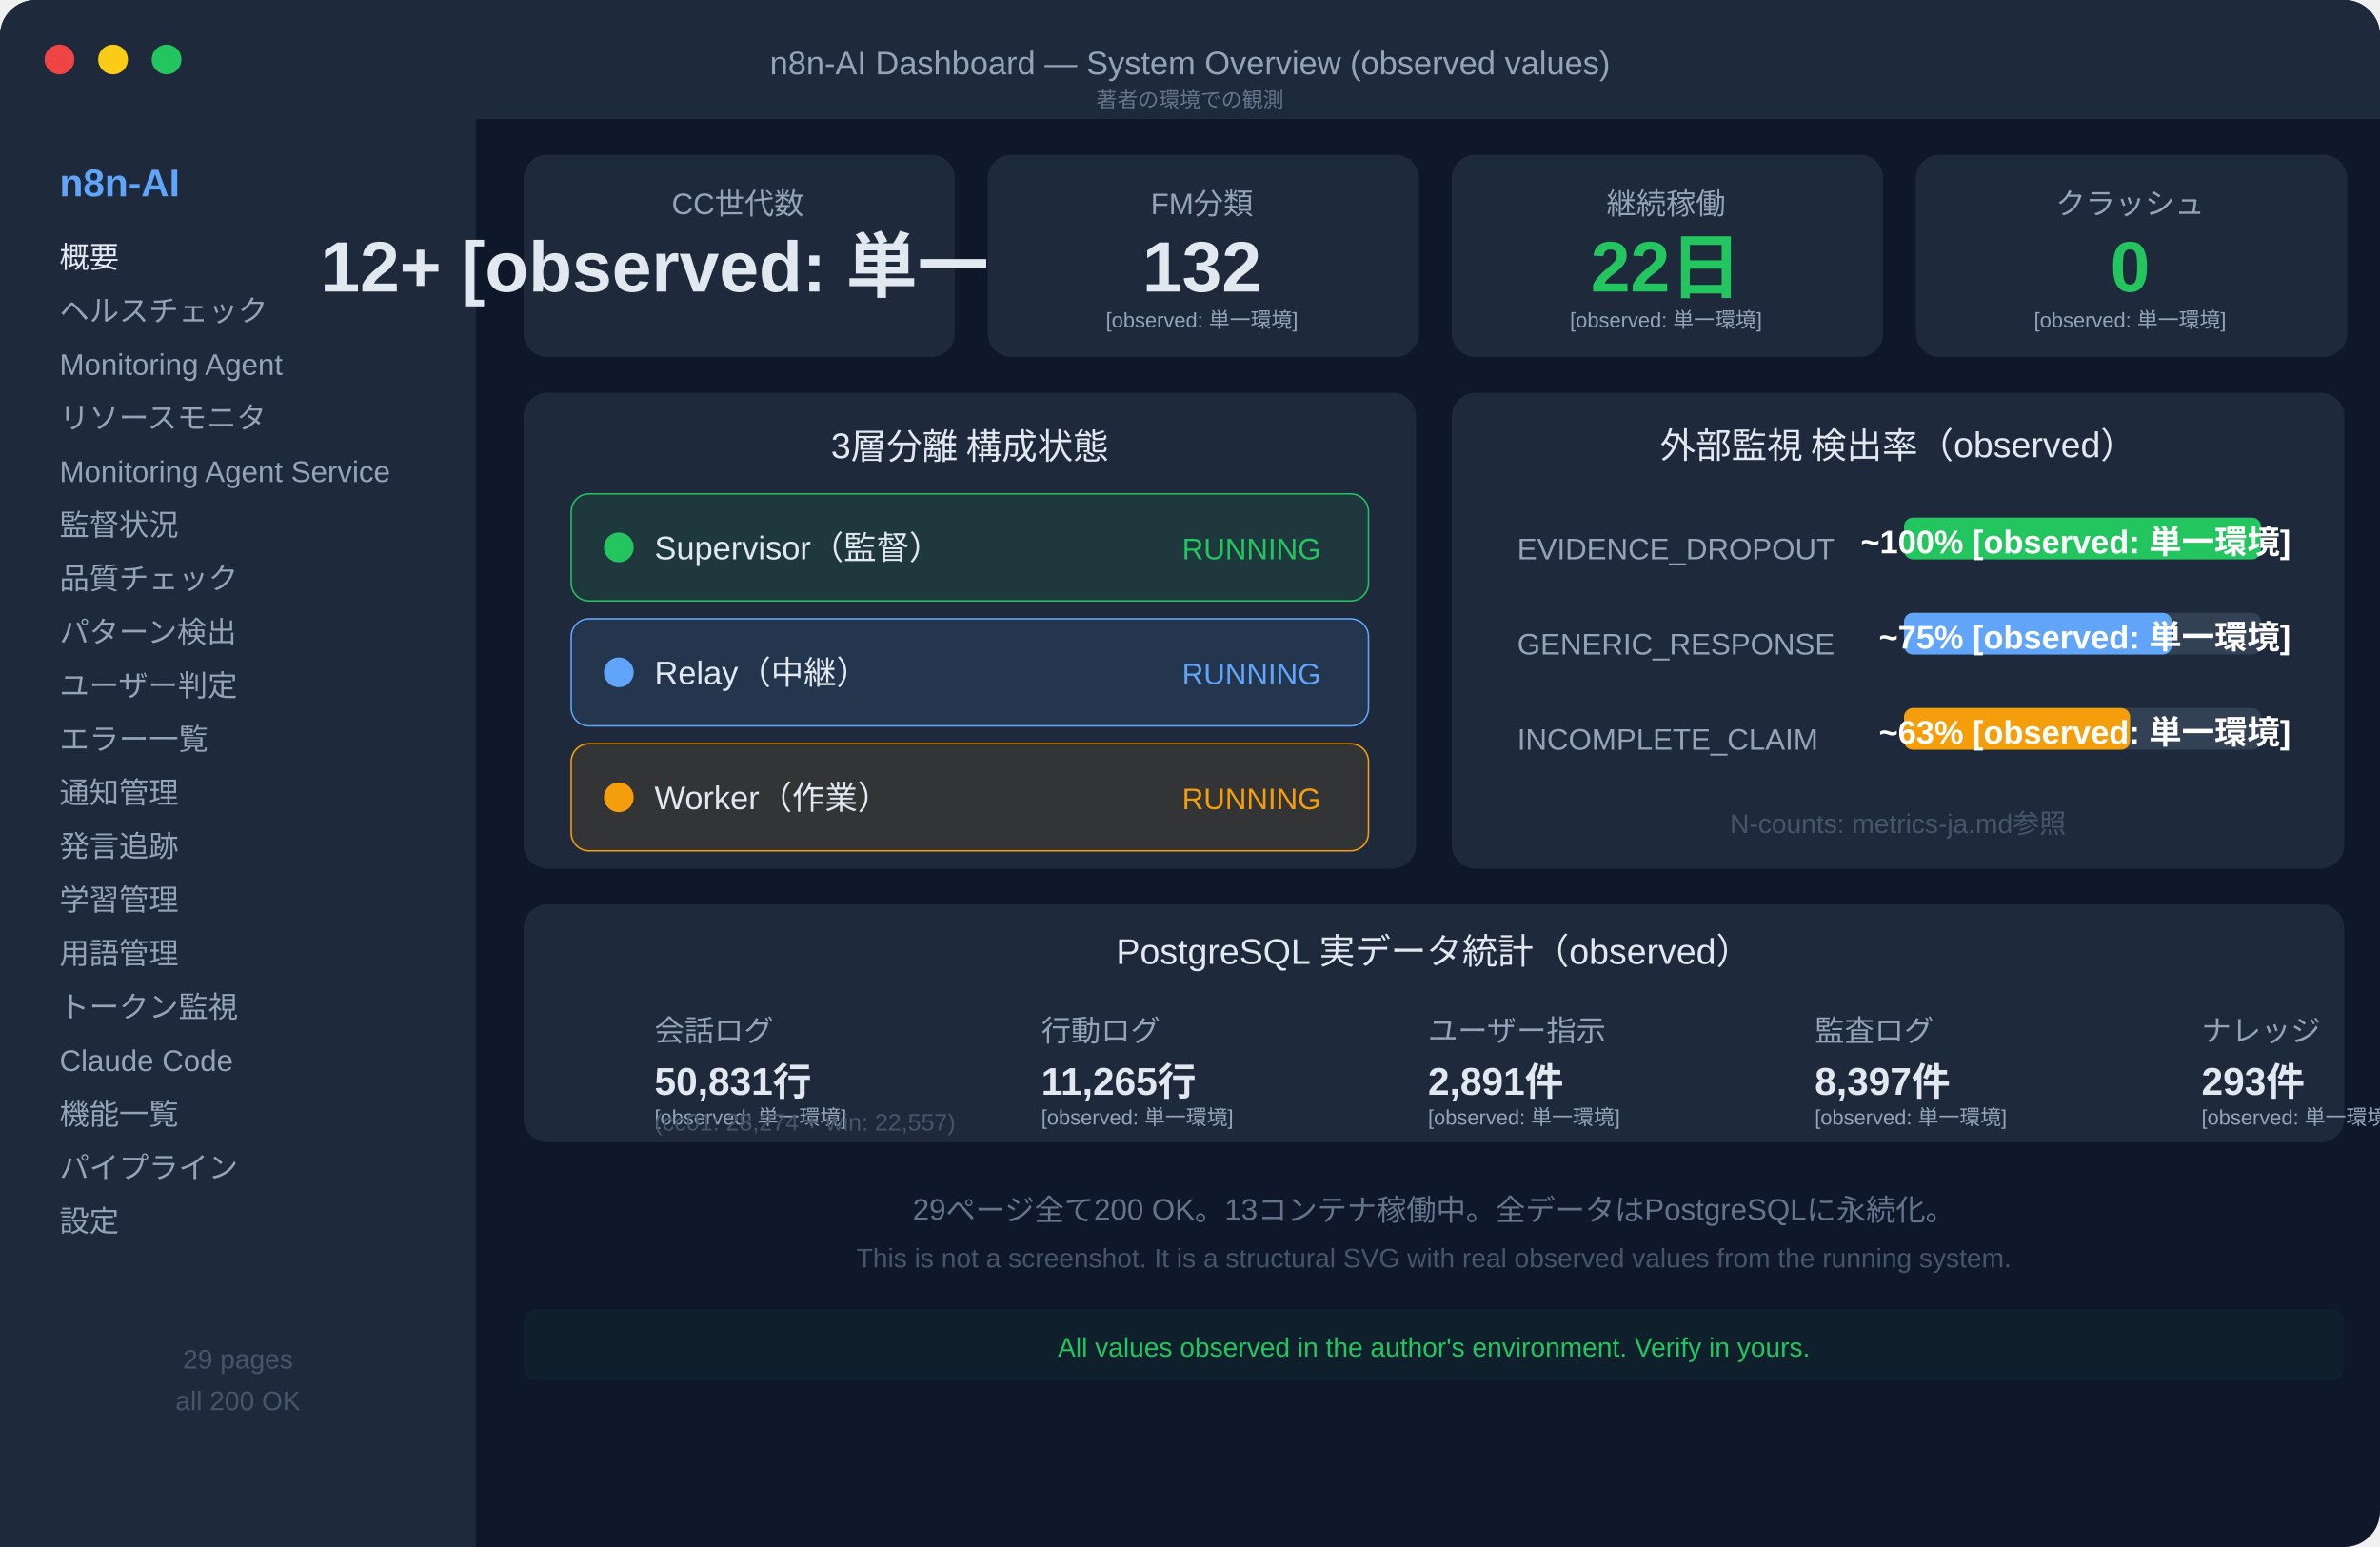
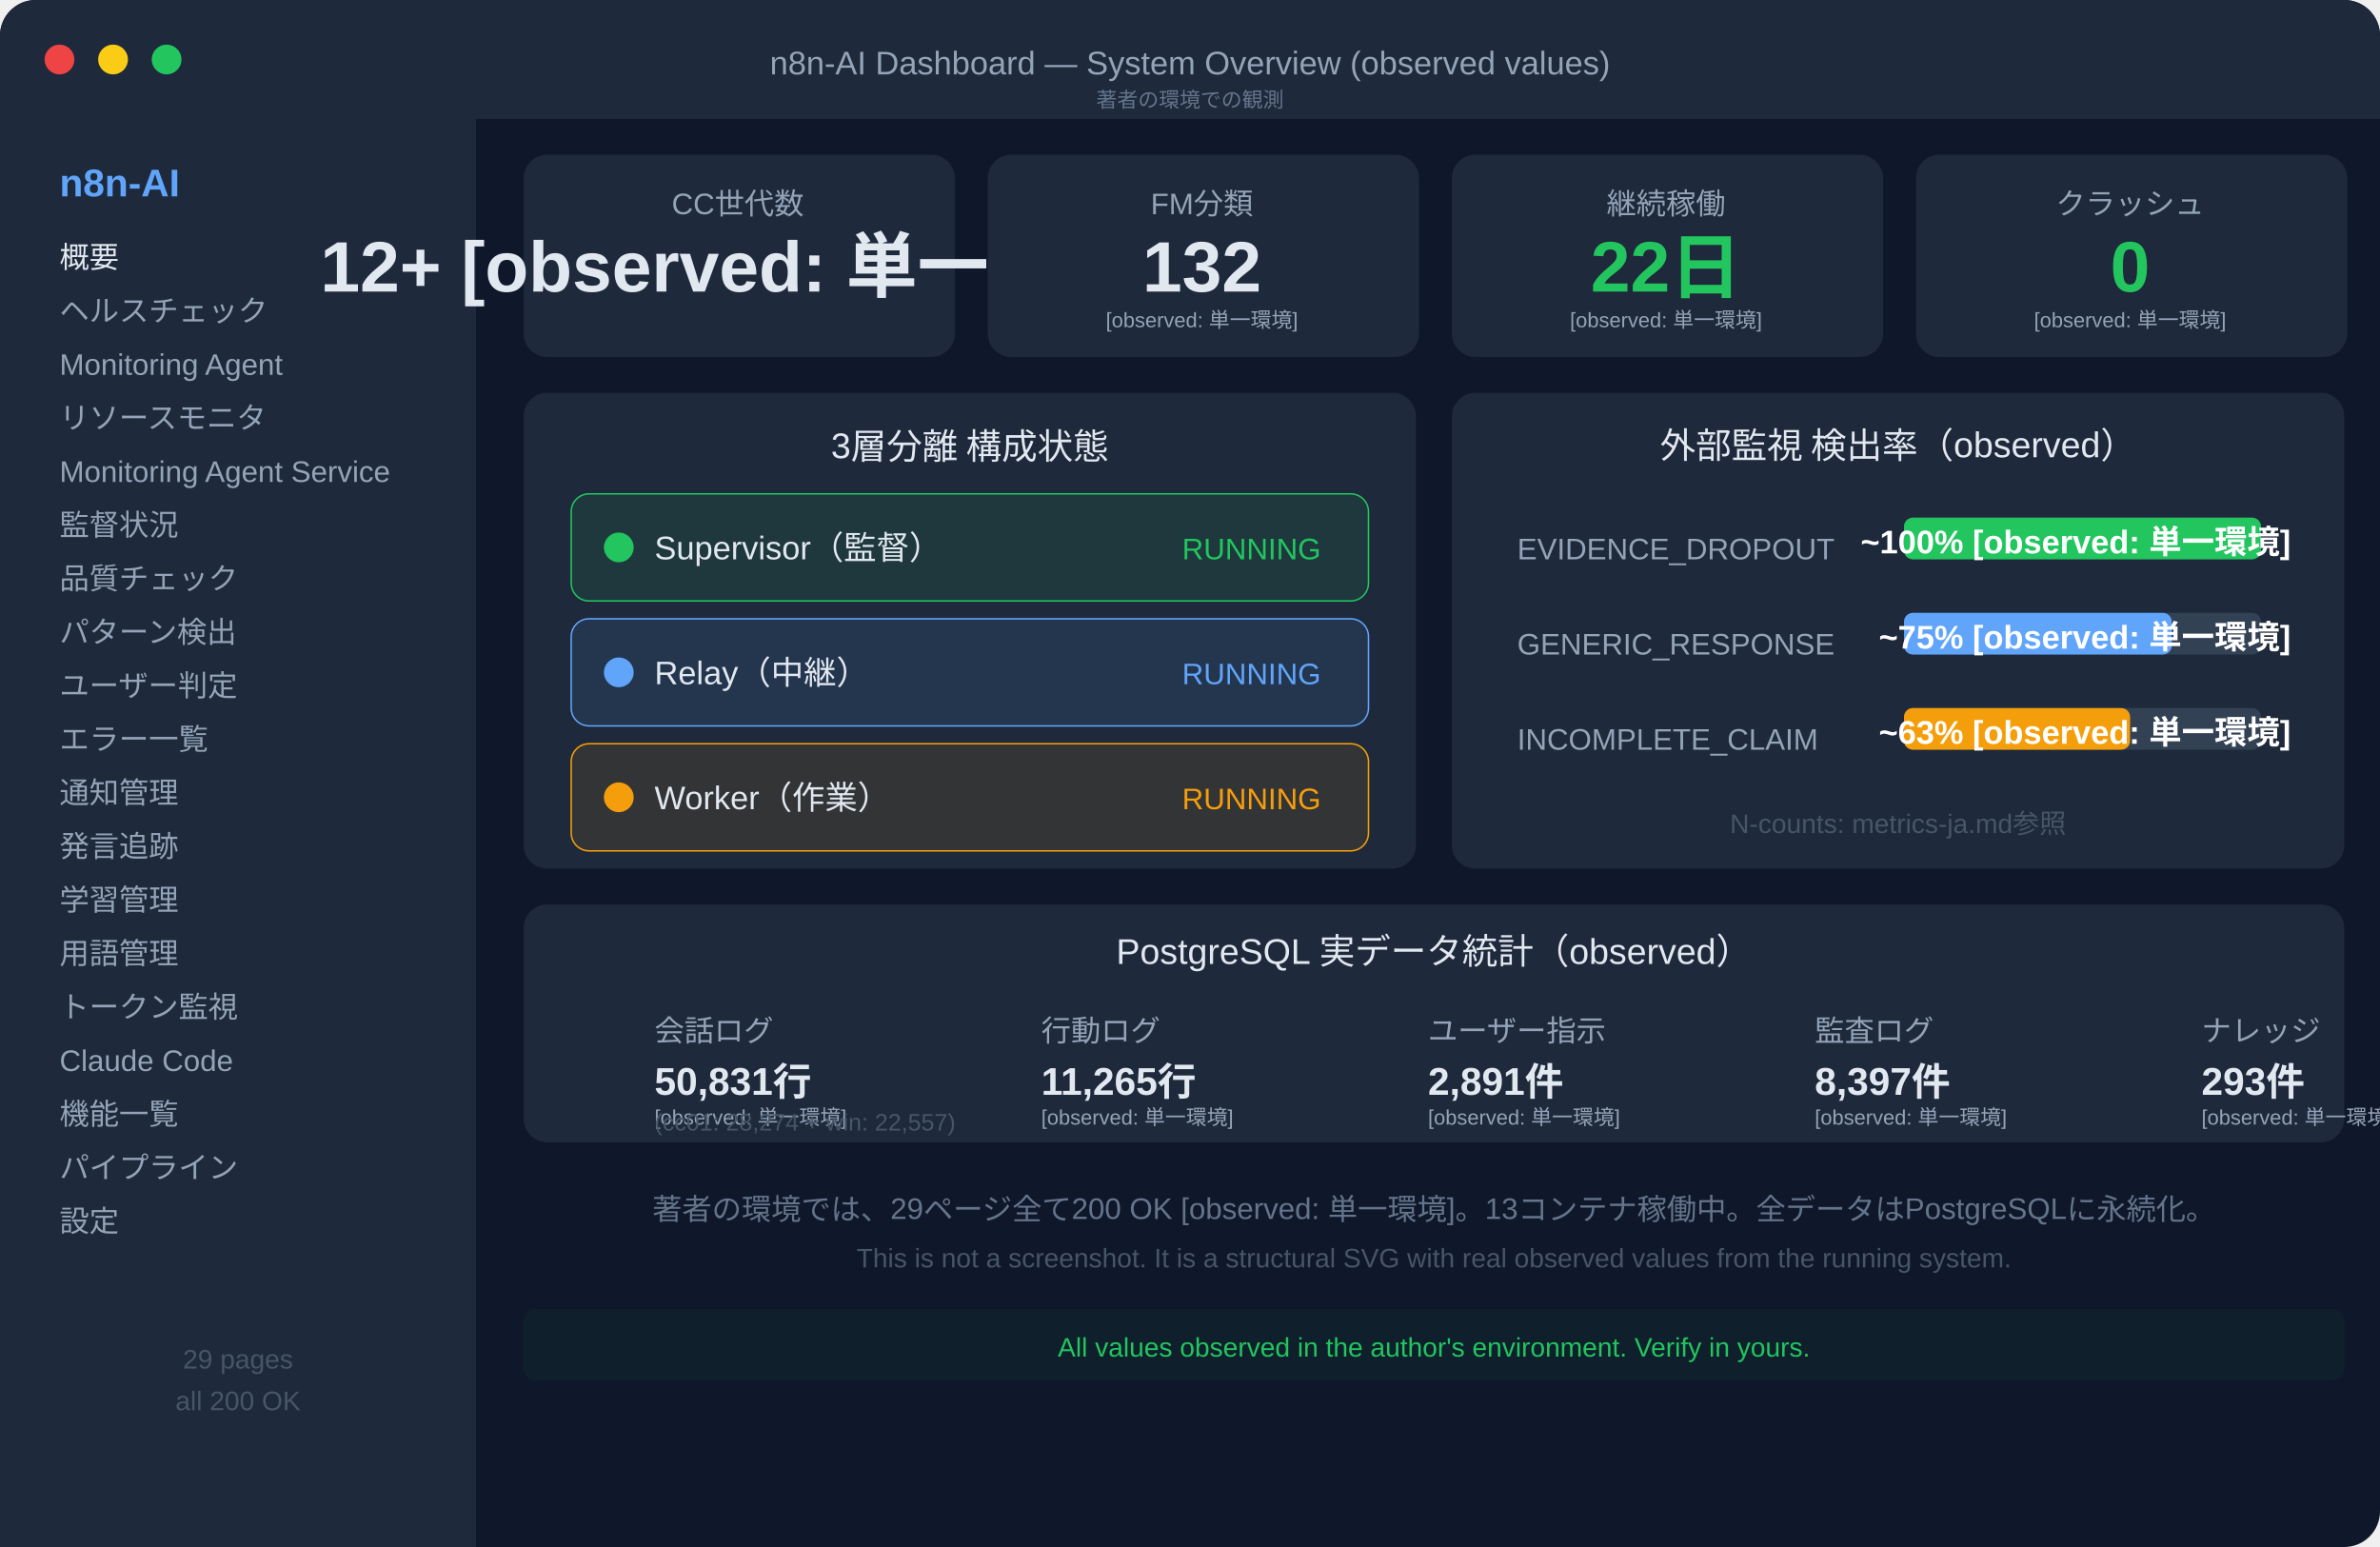
<svg xmlns="http://www.w3.org/2000/svg" viewBox="0 0 800 520" font-family="Segoe UI, Arial, sans-serif">
  <rect width="800" height="520" fill="#0f172a" rx="12" />
  <rect x="0" y="0" width="800" height="40" fill="#1e293b" rx="12" />
  <rect x="0" y="20" width="800" height="20" fill="#1e293b" />
  <circle cx="20" cy="20" r="5" fill="#ef4444" />
  <circle cx="38" cy="20" r="5" fill="#facc15" />
  <circle cx="56" cy="20" r="5" fill="#22c55e" />
  <text x="400" y="25" text-anchor="middle" fill="#94a3b8" font-size="11">n8n-AI Dashboard — System Overview (observed values)</text>
  <text x="400" y="36" text-anchor="middle" fill="#64748b" font-size="7">著者の環境での観測</text>
  <rect x="0" y="40" width="160" height="480" fill="#1e293b" />
  <text x="20" y="66" fill="#60a5fa" font-size="13" font-weight="600">n8n-AI</text>
  <text x="20" y="90" fill="#e2e8f0" font-size="10">概要</text>
  <text x="20" y="108" fill="#94a3b8" font-size="10">ヘルスチェック</text>
  <text x="20" y="126" fill="#94a3b8" font-size="10">Monitoring Agent</text>
  <text x="20" y="144" fill="#94a3b8" font-size="10">リソースモニタ</text>
  <text x="20" y="162" fill="#94a3b8" font-size="10">Monitoring Agent Service</text>
  <text x="20" y="180" fill="#94a3b8" font-size="10">監督状況</text>
  <text x="20" y="198" fill="#94a3b8" font-size="10">品質チェック</text>
  <text x="20" y="216" fill="#94a3b8" font-size="10">パターン検出</text>
  <text x="20" y="234" fill="#94a3b8" font-size="10">ユーザー判定</text>
  <text x="20" y="252" fill="#94a3b8" font-size="10">エラー一覧</text>
  <text x="20" y="270" fill="#94a3b8" font-size="10">通知管理</text>
  <text x="20" y="288" fill="#94a3b8" font-size="10">発言追跡</text>
  <text x="20" y="306" fill="#94a3b8" font-size="10">学習管理</text>
  <text x="20" y="324" fill="#94a3b8" font-size="10">用語管理</text>
  <text x="20" y="342" fill="#94a3b8" font-size="10">トークン監視</text>
  <text x="20" y="360" fill="#94a3b8" font-size="10">Claude Code</text>
  <text x="20" y="378" fill="#94a3b8" font-size="10">機能一覧</text>
  <text x="20" y="396" fill="#94a3b8" font-size="10">パイプライン</text>
  <text x="20" y="414" fill="#94a3b8" font-size="10">設定</text>
  <text x="80" y="460" text-anchor="middle" fill="#475569" font-size="9">29 pages</text>
  <text x="80" y="474" text-anchor="middle" fill="#475569" font-size="9">all 200 OK</text>
  <rect x="176" y="52" width="145" height="68" fill="#1e293b" rx="8" />
  <text x="248" y="72" text-anchor="middle" fill="#94a3b8" font-size="10">CC世代数</text>
  <text x="248" y="98" text-anchor="middle" fill="#e2e8f0" font-size="24" font-weight="700">12+ [observed: 単一環境]</text>
  <rect x="332" y="52" width="145" height="68" fill="#1e293b" rx="8" />
  <text x="404" y="72" text-anchor="middle" fill="#94a3b8" font-size="10">FM分類</text>
  <text x="404" y="98" text-anchor="middle" fill="#e2e8f0" font-size="24" font-weight="700">132</text>
  <text x="404" y="110" text-anchor="middle" fill="#94a3b8" font-size="7">[observed: 単一環境]</text>
  <rect x="488" y="52" width="145" height="68" fill="#1e293b" rx="8" />
  <text x="560" y="72" text-anchor="middle" fill="#94a3b8" font-size="10">継続稼働</text>
  <text x="560" y="98" text-anchor="middle" fill="#22c55e" font-size="24" font-weight="700">22日</text>
  <text x="560" y="110" text-anchor="middle" fill="#94a3b8" font-size="7">[observed: 単一環境]</text>
  <rect x="644" y="52" width="145" height="68" fill="#1e293b" rx="8" />
  <text x="716" y="72" text-anchor="middle" fill="#94a3b8" font-size="10">クラッシュ</text>
  <text x="716" y="98" text-anchor="middle" fill="#22c55e" font-size="24" font-weight="700">0</text>
  <text x="716" y="110" text-anchor="middle" fill="#94a3b8" font-size="7">[observed: 単一環境]</text>
  <rect x="176" y="132" width="300" height="160" fill="#1e293b" rx="8" />
  <text x="326" y="154" text-anchor="middle" fill="#e2e8f0" font-size="12" font-weight="500">3層分離 構成状態</text>
  <rect x="192" y="166" width="268" height="36" fill="#22c55e" fill-opacity="0.1" rx="6" stroke="#22c55e" stroke-width="0.5" />
  <circle cx="208" cy="184" r="5" fill="#22c55e" />
  <text x="220" y="188" fill="#e2e8f0" font-size="11">Supervisor（監督）</text>
  <text x="444" y="188" text-anchor="end" fill="#22c55e" font-size="10">RUNNING</text>
  <rect x="192" y="208" width="268" height="36" fill="#60a5fa" fill-opacity="0.1" rx="6" stroke="#60a5fa" stroke-width="0.5" />
  <circle cx="208" cy="226" r="5" fill="#60a5fa" />
  <text x="220" y="230" fill="#e2e8f0" font-size="11">Relay（中継）</text>
  <text x="444" y="230" text-anchor="end" fill="#60a5fa" font-size="10">RUNNING</text>
  <rect x="192" y="250" width="268" height="36" fill="#f59e0b" fill-opacity="0.1" rx="6" stroke="#f59e0b" stroke-width="0.5" />
  <circle cx="208" cy="268" r="5" fill="#f59e0b" />
  <text x="220" y="272" fill="#e2e8f0" font-size="11">Worker（作業）</text>
  <text x="444" y="272" text-anchor="end" fill="#f59e0b" font-size="10">RUNNING</text>
  <rect x="488" y="132" width="300" height="160" fill="#1e293b" rx="8" />
  <text x="638" y="154" text-anchor="middle" fill="#e2e8f0" font-size="12" font-weight="500">外部監視 検出率（observed）</text>
  <rect x="504" y="168" width="268" height="28" fill="none" />
  <text x="510" y="188" fill="#94a3b8" font-size="10">EVIDENCE_DROPOUT</text>
  <rect x="640" y="174" width="120" height="14" fill="#334155" rx="3" />
  <rect x="640" y="174" width="120" height="14" fill="#22c55e" rx="3" />
  <text x="770" y="186" text-anchor="end" fill="#ffffff" font-size="11" font-weight="600">~100% [observed: 単一環境]</text>
  <rect x="504" y="200" width="268" height="28" fill="none" />
  <text x="510" y="220" fill="#94a3b8" font-size="10">GENERIC_RESPONSE</text>
  <rect x="640" y="206" width="120" height="14" fill="#334155" rx="3" />
  <rect x="640" y="206" width="90" height="14" fill="#60a5fa" rx="3" />
  <text x="770" y="218" text-anchor="end" fill="#ffffff" font-size="11" font-weight="600">~75% [observed: 単一環境]</text>
  <rect x="504" y="232" width="268" height="28" fill="none" />
  <text x="510" y="252" fill="#94a3b8" font-size="10">INCOMPLETE_CLAIM</text>
  <rect x="640" y="238" width="120" height="14" fill="#334155" rx="3" />
  <rect x="640" y="238" width="76" height="14" fill="#f59e0b" rx="3" />
  <text x="770" y="250" text-anchor="end" fill="#ffffff" font-size="11" font-weight="600">~63% [observed: 単一環境]</text>
  <text x="638" y="280" text-anchor="middle" fill="#475569" font-size="9">N-counts: metrics-ja.md参照</text>
  <rect x="176" y="304" width="612" height="80" fill="#1e293b" rx="8" />
  <text x="482" y="324" text-anchor="middle" fill="#e2e8f0" font-size="12" font-weight="500">PostgreSQL 実データ統計（observed）</text>
  <text x="220" y="350" fill="#94a3b8" font-size="10">会話ログ</text>
  <text x="220" y="368" fill="#e2e8f0" font-size="13" font-weight="600">50,831行</text>
  <text x="220" y="378" fill="#94a3b8" font-size="7">[observed: 単一環境]</text>
  <text x="350" y="350" fill="#94a3b8" font-size="10">行動ログ</text>
  <text x="350" y="368" fill="#e2e8f0" font-size="13" font-weight="600">11,265行</text>
  <text x="350" y="378" fill="#94a3b8" font-size="7">[observed: 単一環境]</text>
  <text x="480" y="350" fill="#94a3b8" font-size="10">ユーザー指示</text>
  <text x="480" y="368" fill="#e2e8f0" font-size="13" font-weight="600">2,891件</text>
  <text x="480" y="378" fill="#94a3b8" font-size="7">[observed: 単一環境]</text>
  <text x="610" y="350" fill="#94a3b8" font-size="10">監査ログ</text>
  <text x="610" y="368" fill="#e2e8f0" font-size="13" font-weight="600">8,397件</text>
  <text x="610" y="378" fill="#94a3b8" font-size="7">[observed: 単一環境]</text>
  <text x="740" y="350" fill="#94a3b8" font-size="10">ナレッジ</text>
  <text x="740" y="368" fill="#e2e8f0" font-size="13" font-weight="600">293件</text>
  <text x="740" y="378" fill="#94a3b8" font-size="7">[observed: 単一環境]</text>
-   <text x="482" y="410" text-anchor="middle" fill="#64748b" font-size="10">29ページ全て200 OK。13コンテナ稼働中。全データはPostgreSQLに永続化。</text>
+   <text x="482" y="410" text-anchor="middle" fill="#64748b" font-size="10">著者の環境では、29ページ全て200 OK [observed: 単一環境]。13コンテナ稼働中。全データはPostgreSQLに永続化。</text>
  <text x="482" y="426" text-anchor="middle" fill="#475569" font-size="9">This is not a screenshot. It is a structural SVG with real observed values from the running system.</text>
  <rect x="176" y="440" width="612" height="24" fill="#22c55e" fill-opacity="0.05" rx="4" />
  <text x="482" y="456" text-anchor="middle" fill="#22c55e" font-size="9">All values observed in the author's environment. Verify in yours.</text>
  <text x="220" y="380" fill="#475569" font-size="8">(cc01: 28,274 + win: 22,557)</text>
</svg>
